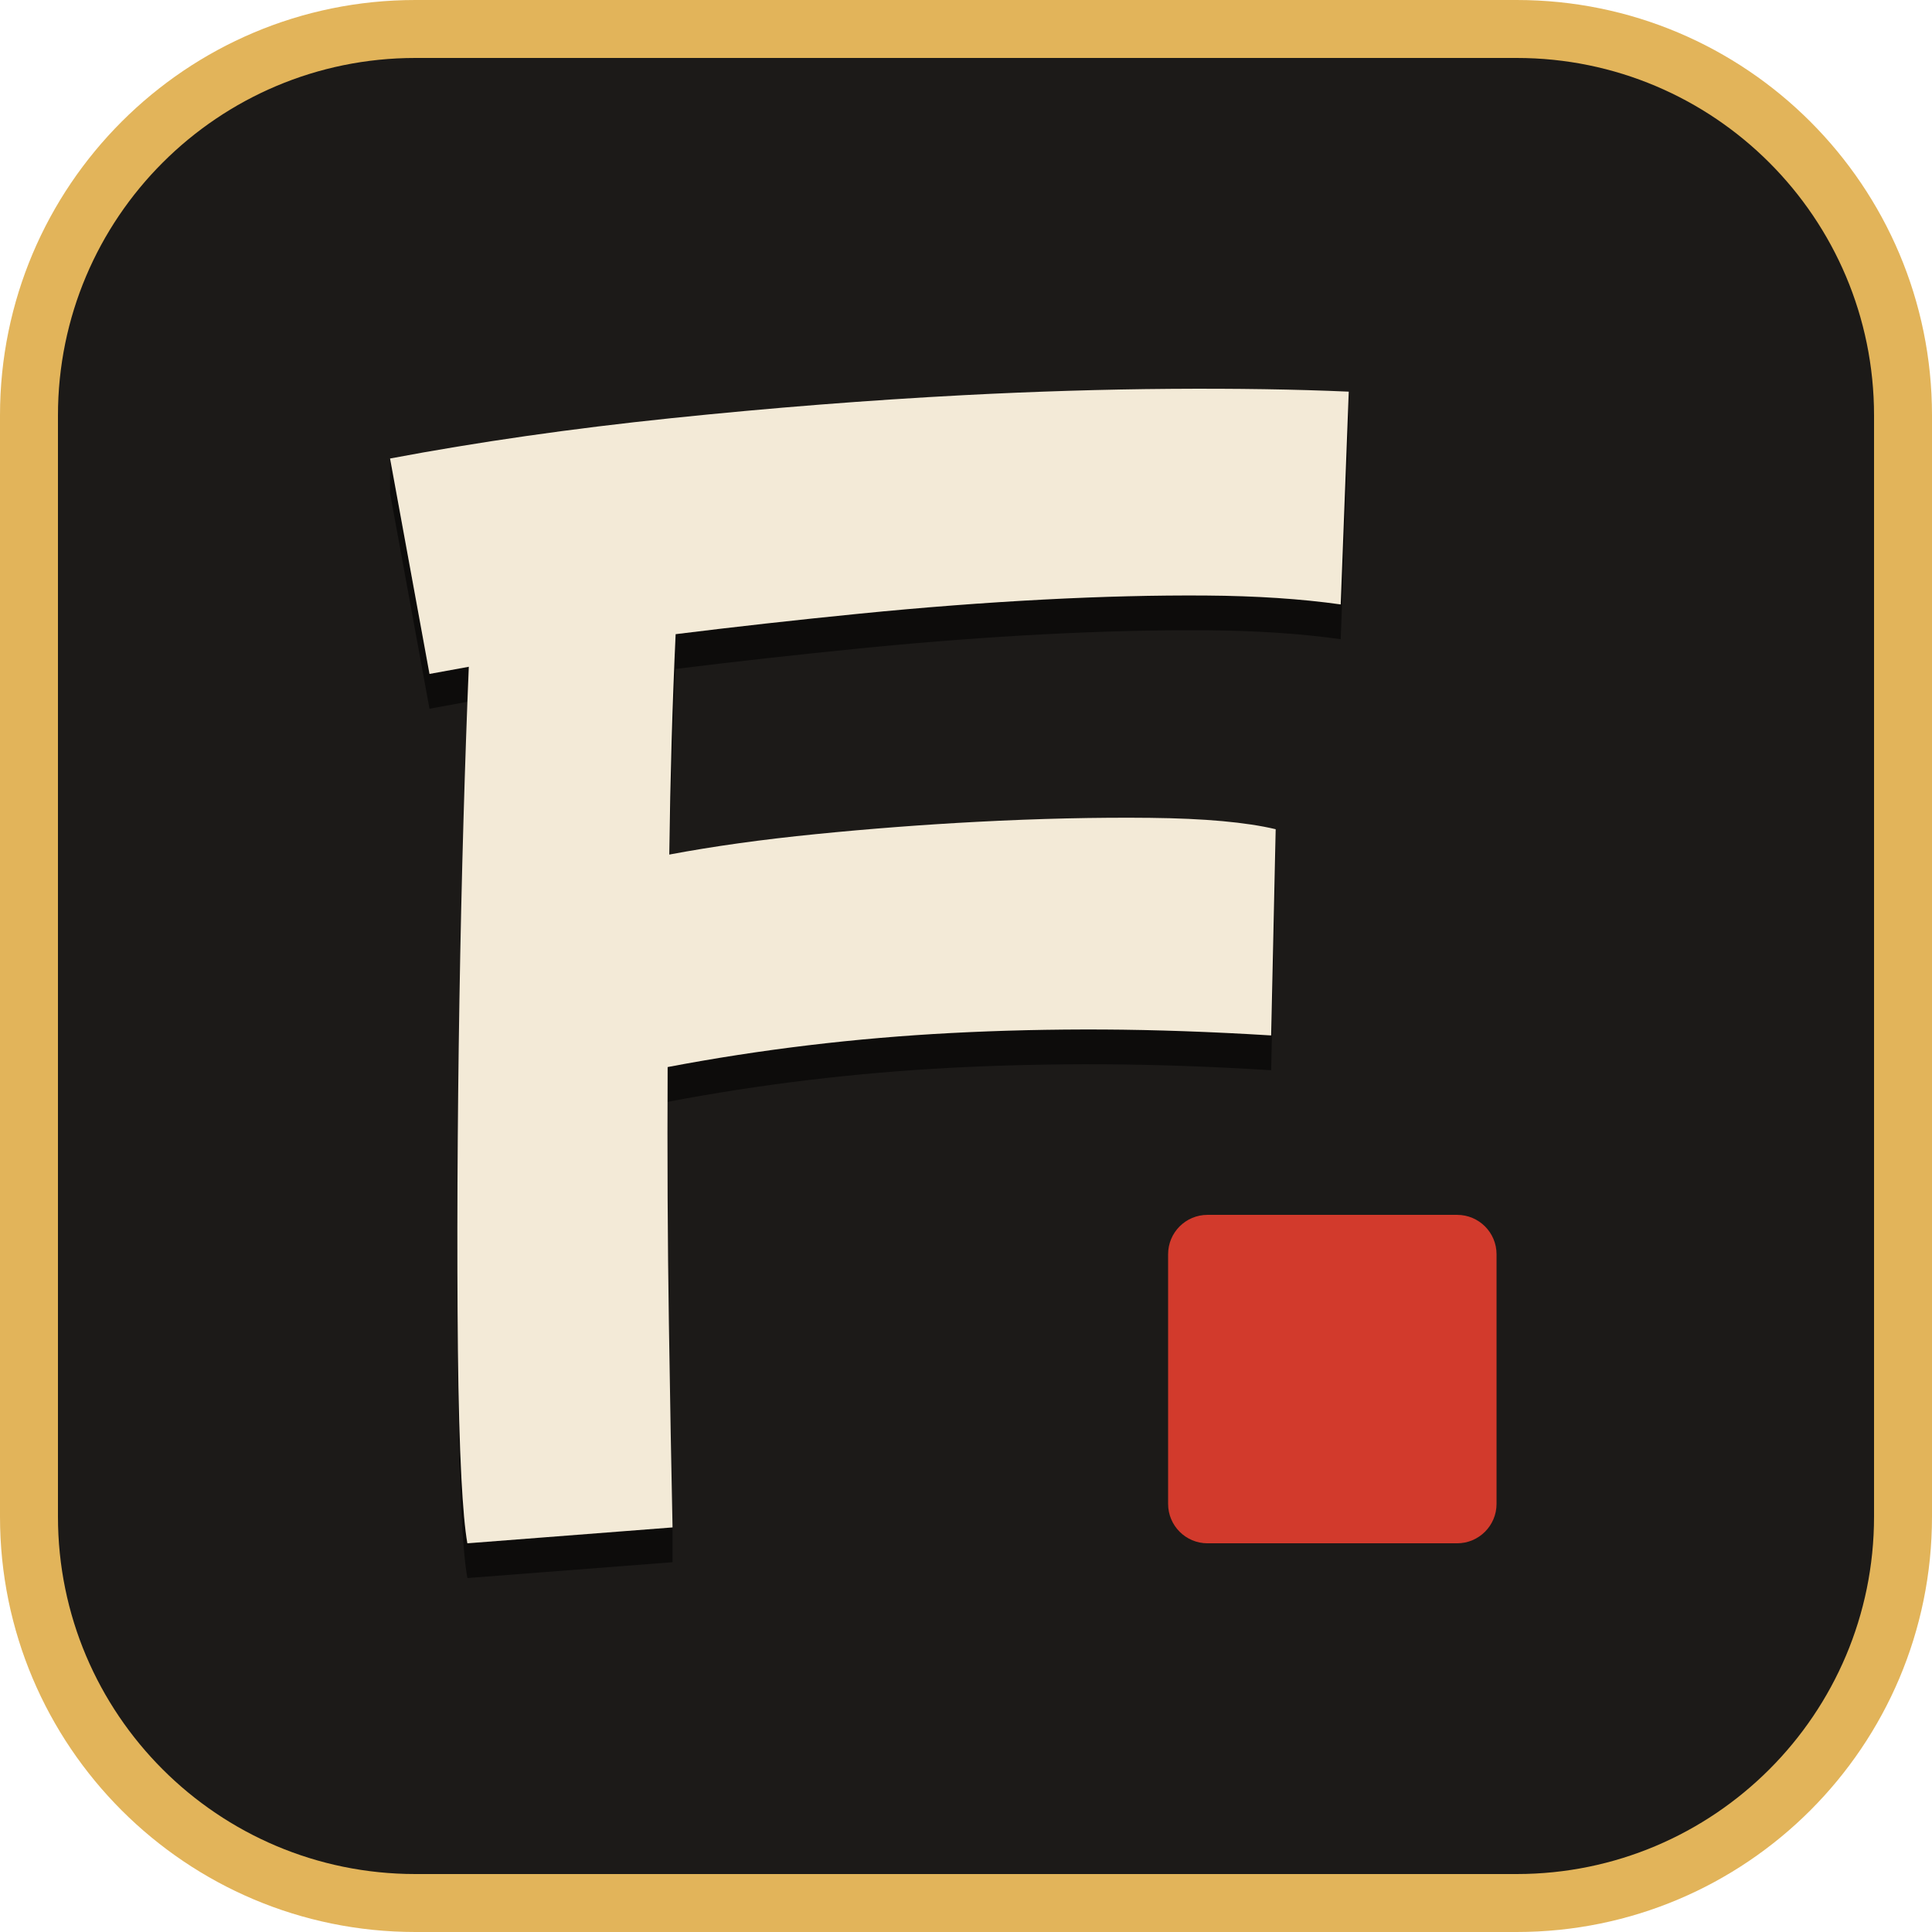
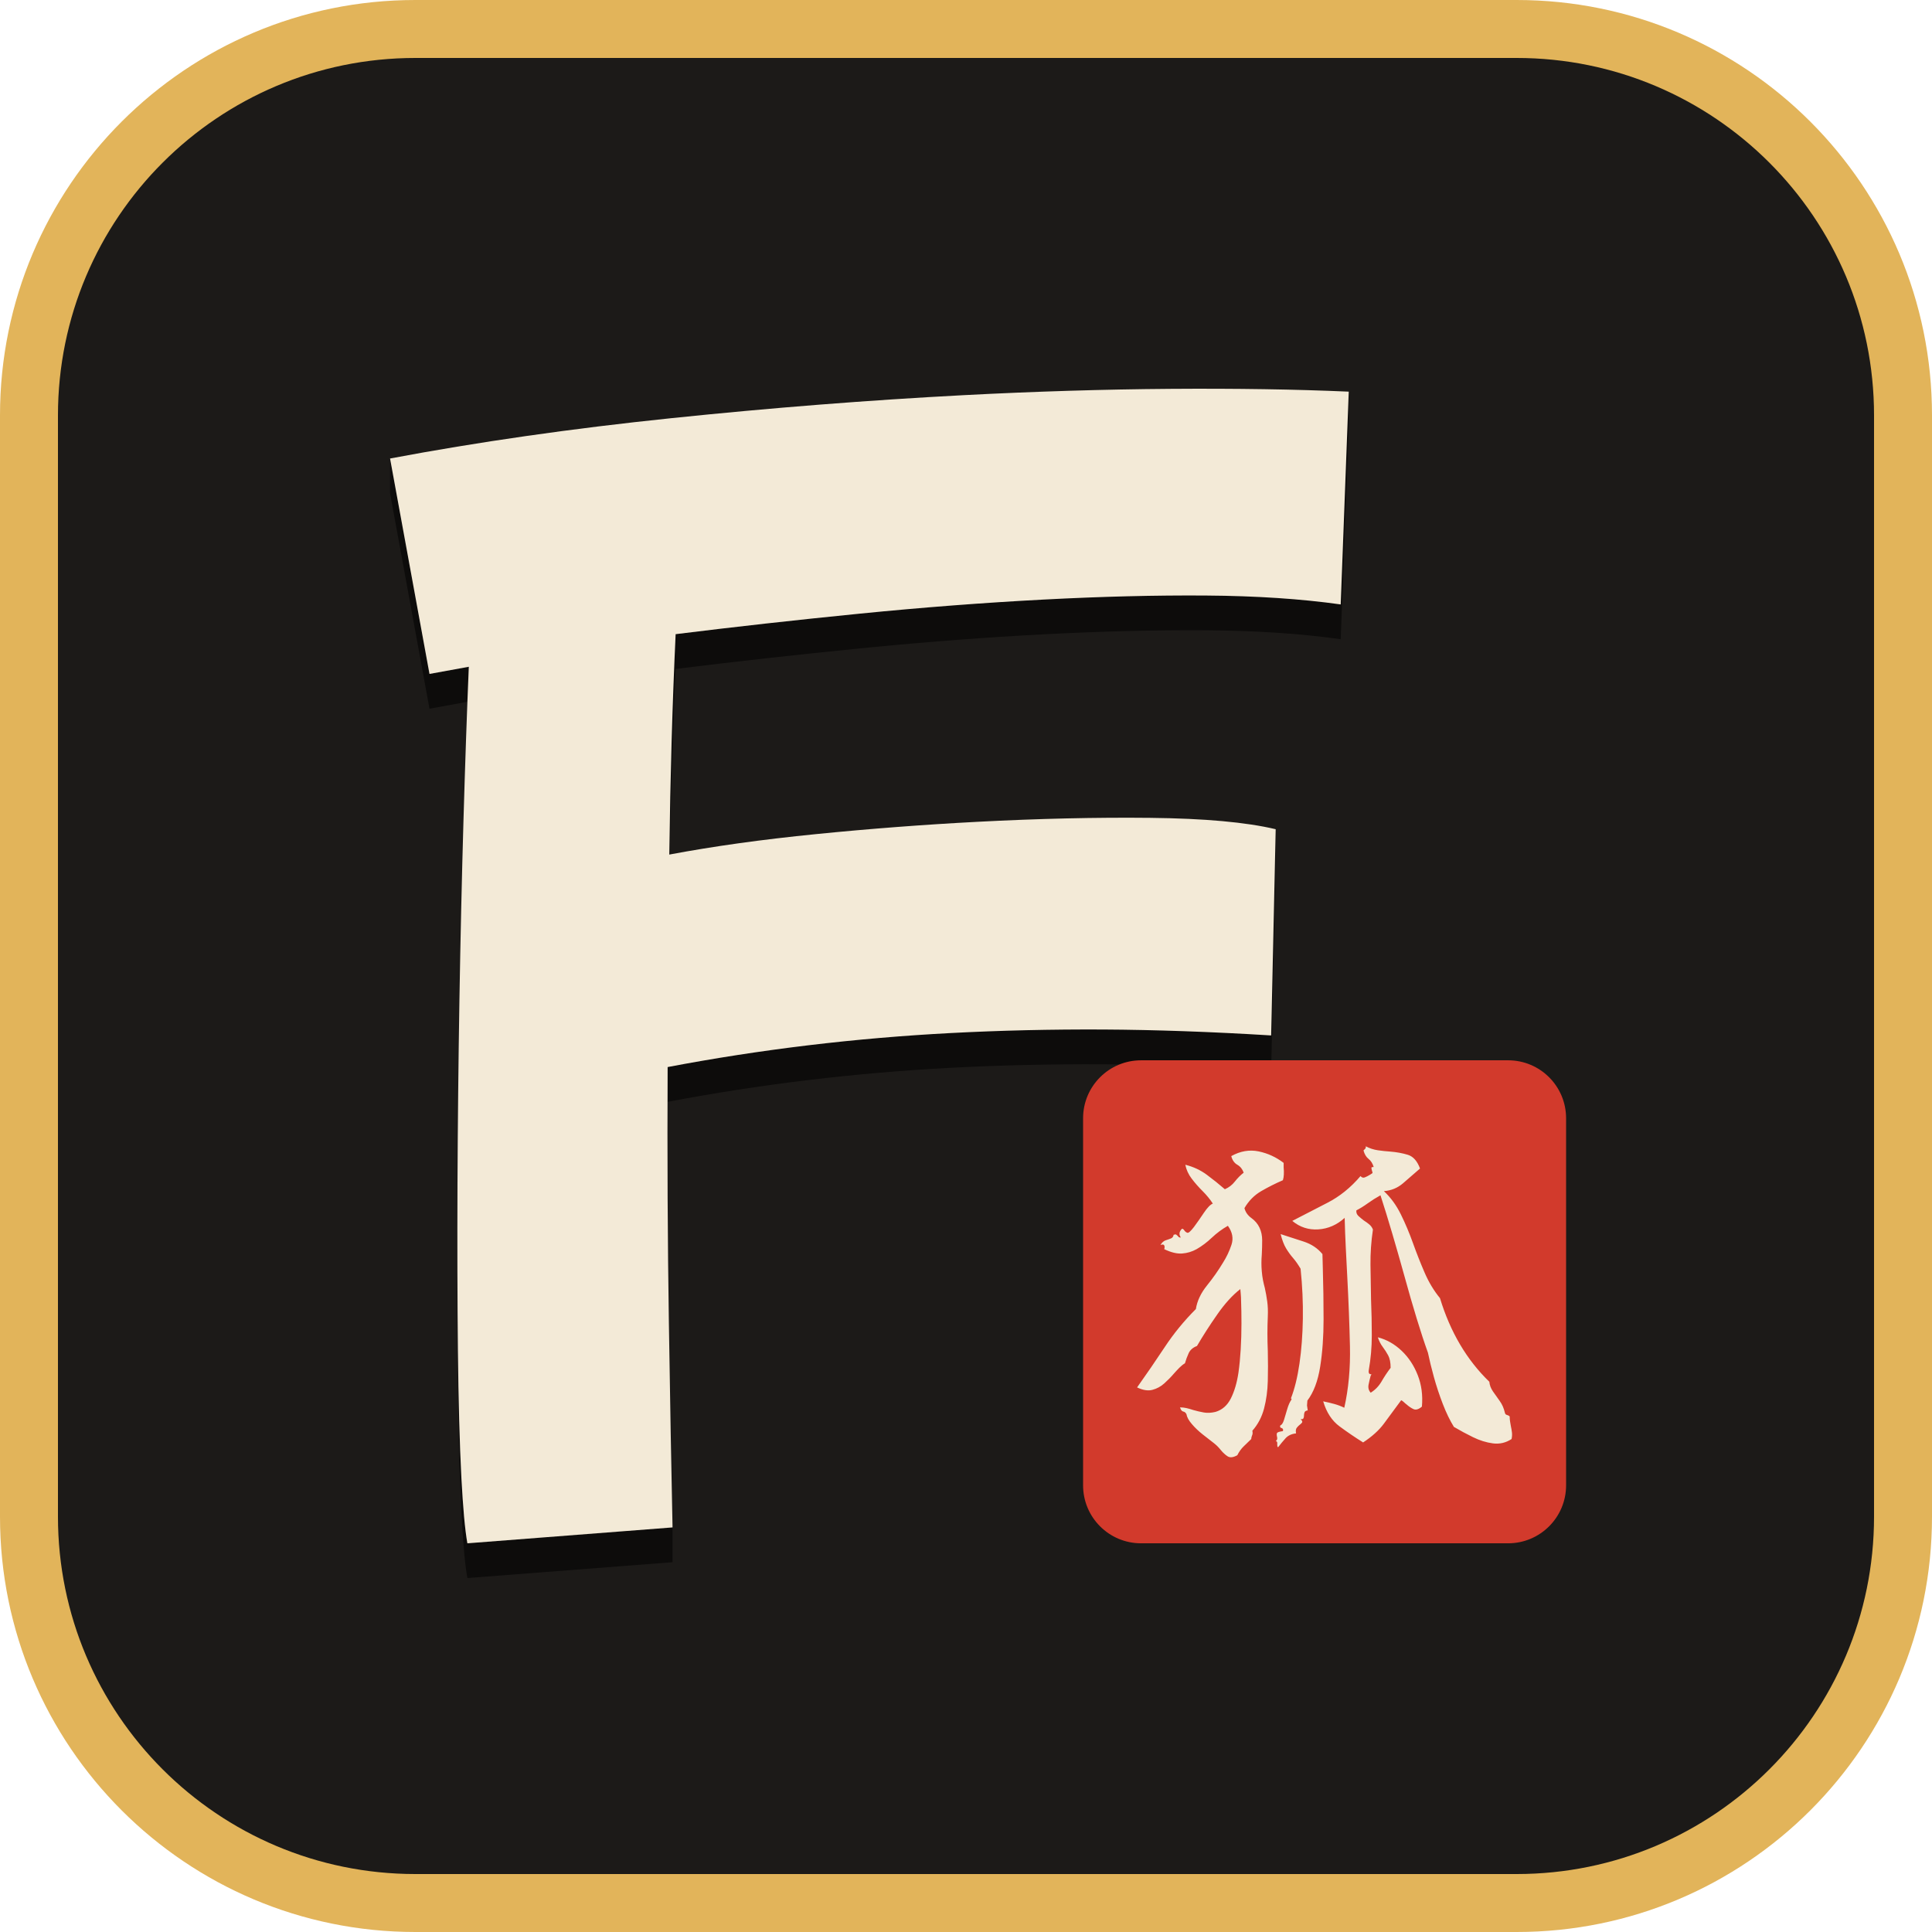
<svg xmlns="http://www.w3.org/2000/svg" viewBox="0 0 512 512" width="512" height="512">
  <path fill="#e2b45a" d="M110.08 0H401.92C462.72 0 512 49.28 512 110.08V401.92C512 462.72 462.72 512 401.92 512H110.08C49.28 512 0 462.72 0 401.92V110.08C0 49.28 49.28 0 110.08 0Z" />
  <path fill="#1c1a18" d="M110.08 15.36H401.92C454.23 15.36 496.64 57.77 496.64 110.08V401.92C496.64 454.23 454.23 496.64 401.92 496.64H110.08C57.77 496.64 15.36 454.23 15.36 401.92V110.08C15.36 57.77 57.77 15.36 110.08 15.36Z" />
  <path fill="#0d0c0b" d="M357.43 103.79V113L355.3 169.4Q339.58 167.17 319.57 167.03Q299.56 166.9 276.56 168.1Q254.37 169.26 230.9 171.54Q229.34 171.69 227.76 171.85Q202.63 174.35 179.05 177.28Q178.41 190.88 177.99 205.48Q177.69 215.72 177.51 226.45Q177.44 226.46 177.37 226.47Q177.57 210.87 177.99 196.26Q178.41 181.66 179.05 168.06Q202.63 165.13 227.76 162.63Q252.89 160.13 276.56 158.89Q299.56 157.68 319.57 157.82Q339.58 157.96 355.3 160.18L357.43 103.79ZM338.07 219.75V228.96L336.87 283.62Q313.06 282.15 292.37 282.05Q271.68 281.95 252.07 282.97Q213.86 284.98 176.93 292Q176.9 298.12 176.89 304.14Q176.89 304.62 176.89 305.08Q176.87 294.1 176.93 282.78Q213.86 275.76 252.07 273.76Q271.68 272.73 292.37 272.83Q313.06 272.94 336.87 274.4L338.07 219.75ZM123.86 418.2Q123.38 415.51 122.98 411.13Q122.59 406.74 122.28 400.99Q121.56 387.13 121.35 366.96L121.35 366.96Q121.19 351.84 121.21 334.61Q121.21 334.14 121.21 333.64Q121.23 346.3 121.35 357.75Q121.56 377.91 122.28 391.78Q122.59 397.52 122.98 401.91Q123.38 406.3 123.86 408.99L178.23 404.78V414ZM123.87 185.98Q118.69 186.91 113.82 187.82L103.37 130.72V121.51L113.82 178.6Q118.86 177.66 124.24 176.7Q124.05 181.19 123.87 185.98Z" />
  <path fill="#f3ead7" d="M123.86 408.99Q123.38 406.3 122.98 401.91Q122.59 397.52 122.28 391.78Q121.56 377.91 121.35 357.75Q121.14 337.58 121.24 313.67Q121.35 289.76 121.75 265.16Q122.16 240.56 122.82 217.63Q123.48 194.71 124.24 176.7Q118.86 177.66 113.82 178.6L103.37 121.51Q138.29 114.93 177.92 110.82Q217.54 106.71 255.42 104.72Q283.82 103.24 310.09 103.05Q336.36 102.86 357.43 103.79L355.3 160.18Q339.58 157.96 319.57 157.82Q299.56 157.68 276.56 158.89Q252.89 160.13 227.76 162.63Q202.63 165.13 179.05 168.06Q178.41 181.66 177.99 196.26Q177.57 210.87 177.37 226.47Q194.83 223.18 216.25 221.05Q237.66 218.91 258.97 217.79Q283.31 216.51 304.86 216.74Q326.4 216.97 338.07 219.75L336.87 274.4Q313.06 272.94 292.37 272.83Q271.68 272.73 252.07 273.76Q213.86 275.76 176.93 282.78Q176.76 318.39 177.26 350.58Q177.76 382.77 178.23 404.78Z" />
-   <path fill="#d23a2c" d="M320 321.95H386.15C391.92 321.95 396.6 326.62 396.6 332.39V398.54C396.6 404.31 391.92 408.99 386.15 408.99H320C314.23 408.99 309.56 404.31 309.56 398.54V332.39C309.56 326.62 314.23 321.95 320 321.95Z" />
+   <path fill="#d23a2c" d="M302.39 280.99H399.67C408.15 280.99 415.03 287.86 415.03 296.35V393.63C415.03 402.11 408.15 408.99 399.67 408.99H302.39C293.9 408.99 287.03 402.11 287.03 393.63V296.35C287.03 287.86 293.9 280.99 302.39 280.99Z" />
+   <path fill="#f3ead7" d="M400.58 381.36Q398.28 382.86 395.64 382.51Q392.99 382.16 390.35 380.86Q387.7 379.56 385.51 378.26L385.31 378.16Q383.71 375.57 382.36 372.07Q381.01 368.58 380.01 364.98Q379.02 361.39 378.42 358.49Q377.02 354.6 375.42 349.36Q373.82 344.12 372.23 338.33Q370.63 332.54 368.98 326.95Q367.33 321.35 365.84 316.76Q364.04 317.76 362.44 318.91Q360.84 320.06 359.45 320.76Q359.35 321.65 360 322.25Q360.65 322.85 361.44 323.45Q362.24 323.95 362.89 324.5Q363.54 325.05 363.84 325.85Q363.14 330.54 363.19 335.18Q363.24 339.82 363.34 344.42Q363.54 349.21 363.54 353.9Q363.54 358.59 362.74 363.09Q362.62 363.82 362.91 364.07Q363.09 364.22 363.44 364.19Q363.44 364.29 363.24 364.58Q362.94 365.68 362.69 366.93Q362.44 368.18 363.24 369.08Q365.04 367.98 366.14 366.08Q367.23 364.19 368.53 362.49Q368.53 360.39 367.88 359.19Q367.23 358 366.44 356.95Q365.64 355.9 365.14 354.4Q368.63 355.3 371.43 357.95Q374.22 360.59 375.72 364.44Q377.22 368.28 376.82 372.77Q375.52 373.87 374.57 373.42Q373.62 372.97 372.73 372.17Q372.33 371.87 372.03 371.57Q371.73 371.27 371.33 371.07Q368.63 374.77 366.69 377.36Q364.74 379.96 361.24 382.26Q358.05 380.26 355 378.01Q351.96 375.77 350.66 371.37Q352.16 371.67 353.61 372.07Q355.05 372.47 356.25 373.07Q357.95 365.48 357.75 356.75Q357.55 348.01 357.05 338.53Q356.85 334.63 356.65 330.69Q356.45 326.75 356.35 322.75Q353.26 325.55 349.36 325.8Q345.47 326.05 342.47 323.55Q346.87 321.25 351.76 318.76Q356.65 316.26 360.55 311.67Q361.04 312.27 361.69 312.02Q362.34 311.77 363.14 311.27Q363.54 310.97 363.74 310.87Q363.74 310.67 363.54 310.07Q363.44 309.67 363.44 309.47Q363.44 309.27 364.04 309.27Q363.64 307.88 362.69 307.13Q361.74 306.38 361.34 304.88L361.64 304.58Q362.04 304.28 361.94 303.78Q363.44 304.58 365.14 304.83Q366.84 305.08 368.43 305.18Q370.93 305.38 373.08 306.03Q375.22 306.68 376.32 309.67Q374.02 311.67 371.83 313.57Q369.63 315.46 366.74 315.66Q369.43 318.16 371.23 321.8Q373.03 325.45 374.47 329.49Q375.92 333.53 377.57 337.33Q379.22 341.12 381.61 344.02Q385.71 357.5 394.69 366.18Q394.79 367.48 395.64 368.73Q396.49 369.98 397.44 371.27Q398.38 372.57 398.78 374.27Q398.88 374.87 399.33 374.97Q399.78 375.07 400.08 375.37Q400.08 376.07 400.18 376.67L400.38 377.86Q400.58 378.76 400.68 379.61Q400.78 380.46 400.58 381.36ZM340.18 308.18V309.37Q340.28 310.37 340.23 311.27Q340.18 312.17 339.98 312.77Q336.98 314.07 334.24 315.66Q331.49 317.26 329.79 320.16Q330.19 321.75 331.64 322.8Q333.09 323.85 333.79 325.35Q334.49 326.85 334.49 328.69Q334.49 330.54 334.39 332.44Q334.29 333.63 334.29 334.73Q334.29 335.83 334.39 336.93Q334.49 338.13 334.69 339.18Q334.89 340.22 335.19 341.32Q335.59 343.12 335.83 344.92Q336.08 346.71 335.98 348.91Q335.88 351.11 335.88 353.4Q335.88 355.7 335.98 358Q336.08 362.09 335.98 365.98Q335.88 369.88 334.99 373.27Q334.09 376.67 331.89 379.16Q331.99 379.66 331.94 379.96Q331.89 380.26 331.79 380.46Q331.59 380.96 331.59 381.36Q330.59 382.36 329.59 383.3Q328.6 384.25 327.9 385.65Q326.3 386.55 325.35 385.95Q324.4 385.35 323.5 384.25Q323.11 383.75 322.66 383.3Q322.21 382.86 321.71 382.46Q320.41 381.46 318.76 380.16Q317.11 378.86 315.87 377.41Q314.62 375.97 314.42 374.77Q314.12 374.17 313.57 374.07Q313.02 373.97 312.72 372.97Q313.62 372.97 314.47 373.17Q315.32 373.37 316.22 373.67Q317.61 374.07 319.01 374.32Q320.41 374.57 322.11 374.17Q324.8 373.37 326.2 370.58Q327.6 367.78 328.2 363.79Q328.6 360.99 328.8 357.6Q329 354.2 329 350.76Q329 347.31 328.9 344.72Q328.9 343.82 328.8 342.72L328.7 341.62Q325.6 344.02 322.61 348.31Q319.61 352.6 317.21 356.7Q315.62 357.3 315.02 358.59Q314.42 359.89 314.02 361.29Q313.32 361.69 312.57 362.44Q311.82 363.19 311.12 363.99Q309.93 365.38 308.53 366.63Q307.13 367.88 305.38 368.33Q303.64 368.78 301.34 367.68Q305.03 362.49 308.63 357.05Q312.22 351.61 316.92 346.91Q317.41 343.72 319.86 340.67Q322.31 337.63 324.1 334.63Q325.5 332.44 326.35 329.89Q327.2 327.34 325.4 324.85Q323.11 326.15 321.16 327.99Q319.21 329.84 317.11 331.04Q315.32 332.04 313.27 332.19Q311.22 332.34 308.53 331.04Q308.73 330.44 308.53 330.04Q308.33 329.64 307.53 329.94Q308.13 328.94 308.93 328.69Q309.73 328.44 310.33 328.19Q310.92 327.94 311.02 327.24Q311.52 327.05 311.72 327.19Q311.92 327.34 312.12 327.54Q312.42 328.04 312.92 327.94Q312.12 326.75 313.22 325.65Q313.52 325.55 313.92 326.15Q314.22 326.55 314.67 326.7Q315.12 326.85 316.42 325.15Q317.61 323.55 319.01 321.45Q320.41 319.36 321.41 318.96Q320.31 317.26 318.71 315.66Q317.11 314.07 315.82 312.37Q314.52 310.67 314.12 308.67Q317.31 309.47 319.81 311.32Q322.31 313.17 324.6 315.16Q326.2 314.47 327.25 313.12Q328.3 311.77 329.59 310.77Q329.1 309.37 327.9 308.67Q326.7 307.98 326.3 306.38Q329.89 304.38 333.54 305.13Q337.18 305.88 340.18 308.18ZM350.46 332.34Q350.46 333.24 350.51 334.18Q350.56 335.13 350.56 336.13Q350.76 342.82 350.76 349.66Q350.76 356.5 349.86 362.19Q348.96 367.88 346.47 371.17Q346.37 372.27 346.37 372.47Q346.37 372.57 346.57 373.77Q345.87 373.87 345.72 374.27Q345.57 374.67 345.57 375.17Q345.57 375.57 345.42 375.87Q345.27 376.17 344.67 376.07Q345.27 376.67 345.07 376.97Q344.87 377.26 344.47 377.56Q344.07 377.86 343.67 378.36Q343.27 378.86 343.47 379.86Q341.68 380.06 340.68 381.16Q339.68 382.26 338.78 383.45Q338.7 383.51 338.64 383.49Q338.48 383.44 338.48 382.86Q338.55 382.12 338.3 381.98Q338.21 381.93 338.08 381.96Q338.48 381.56 338.48 381.21Q338.48 380.86 338.38 380.56Q338.28 380.06 338.43 379.76Q338.58 379.46 339.98 379.26Q340.18 378.66 339.68 378.46Q339.39 378.41 339.29 378.25Q339.18 378.07 339.28 377.76Q339.88 377.56 340.28 376.27Q340.68 374.97 341.13 373.42Q341.58 371.87 342.27 370.87Q342.27 370.64 342.2 370.61Q342.15 370.6 342.07 370.68Q343.57 366.88 344.37 361.39Q345.17 355.9 345.27 349.46Q345.37 343.02 344.67 336.23Q343.67 334.53 342.67 333.38Q341.68 332.24 340.83 330.84Q339.98 329.44 339.38 327.05Q342.47 328.04 345.52 329.04Q348.56 330.04 350.46 332.34Z" />
</svg>
